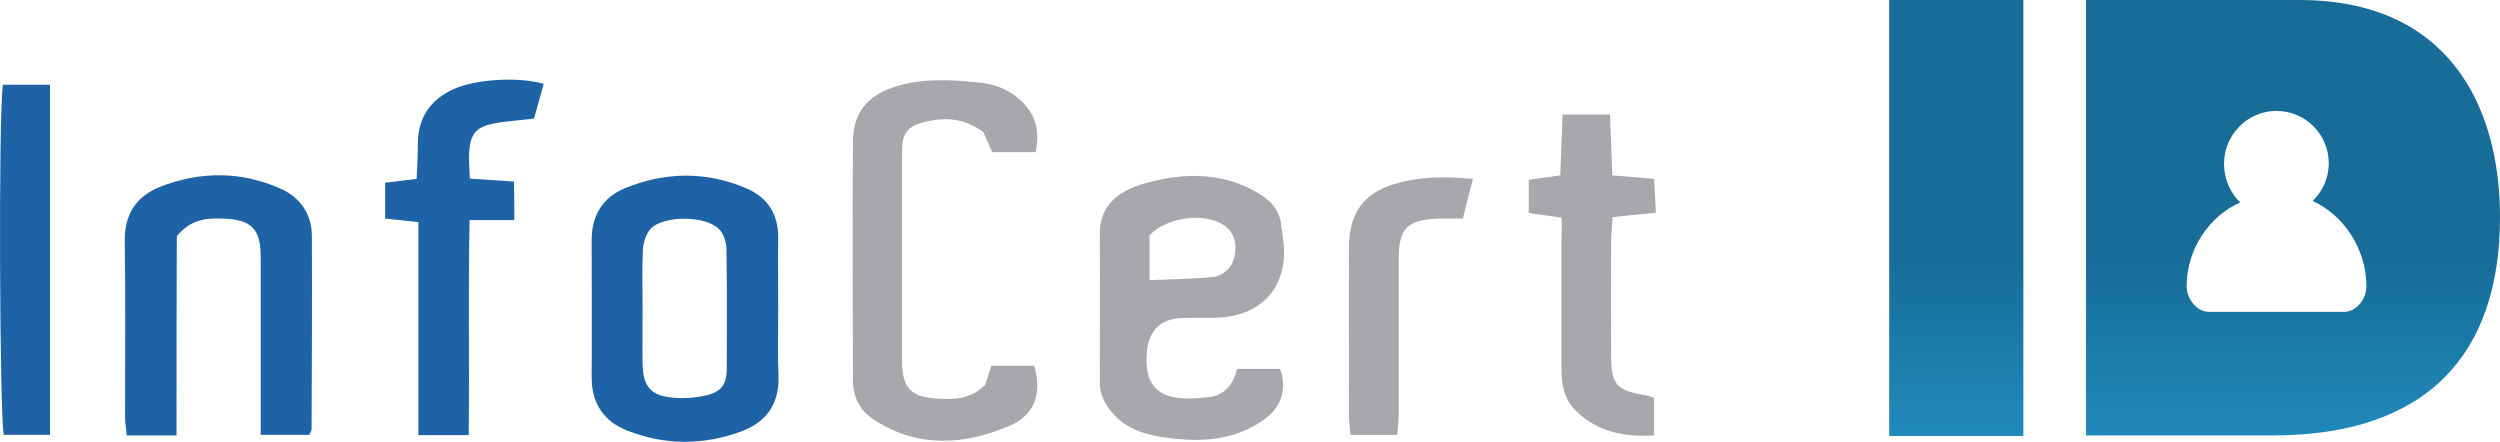
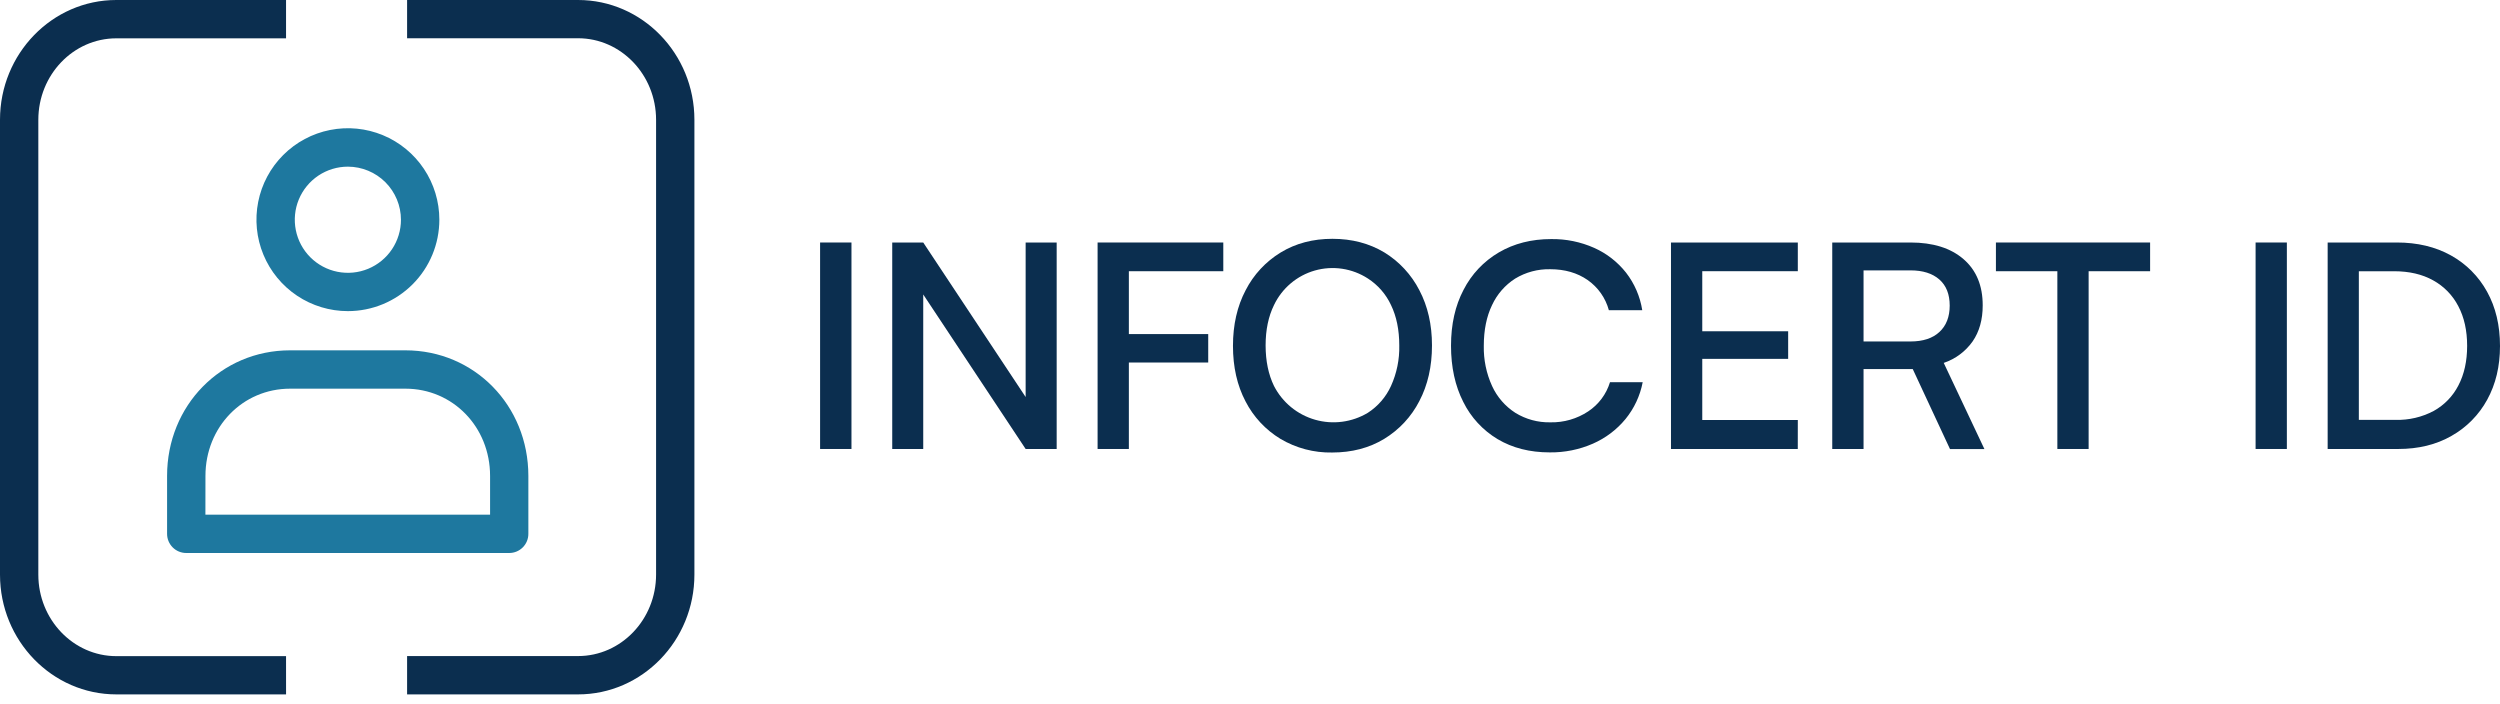
- <svg xmlns="http://www.w3.org/2000/svg" id="Layer_3" baseProfile="basic" viewBox="0 0 849.7 150.1">
-   <style>.st2,.st3{fill:#1f63a7;fill-rule:evenodd;clip-rule:evenodd}.st3{fill:#a6a8ac}</style>
-   <g id="XMLID_5_">
-     <g id="XMLID_19_">
-       <linearGradient id="XMLID_87_" x1="664.852" x2="664.852" y1="214.425" y2="86.3" gradientUnits="userSpaceOnUse">
-         <stop offset="0" stop-color="#29aae1" />
-         <stop offset="1" stop-color="#176c98" />
-       </linearGradient>
-       <path id="XMLID_44_" d="M642.1-.1h45.6v148.3h-45.6V-.1z" style="fill:url(#XMLID_87_)" />
-       <linearGradient id="XMLID_88_" x1="779.333" x2="779.333" y1="217.108" y2="86.81" gradientUnits="userSpaceOnUse">
-         <stop offset="0" stop-color="#29aae1" />
-         <stop offset="1" stop-color="#176c98" />
-       </linearGradient>
-       <path id="XMLID_20_" d="M781.5 0H709v148h63.4c52.7 0 77.3-27.8 77.3-74.2 0-38.1-17.8-73.8-68.2-73.8zm15.2 106h-45.9c-4.2 0-7.6-4.5-7.6-8.7 0-12.5 7.5-23.7 18.2-28.5-3.4-3.2-5.5-8.1-5.5-13.1 0-9.9 8-18 17.8-18s17.8 7.9 17.8 17.8c0 5-2.1 9.6-5.5 12.8 10.7 4.8 18.3 16.5 18.3 29 0 4.3-3.4 8.7-7.6 8.7z" style="fill:url(#XMLID_88_)" />
-     </g>
-     <g id="XMLID_6_">
-       <path id="XMLID_16_" d="M264.5 105.7c0 7.4-.2 14.8.1 22.2.3 9.4-4.2 15.6-12.6 18.7-12.9 4.8-26.1 4.8-38.9-.3-7.7-3-12-9.1-12-17.8.1-15.8 0-31.5 0-47.3.1-8.3 4-14.3 11.5-17.3 13.8-5.6 27.8-5.7 41.5.3 6.9 3.1 10.4 8.7 10.4 16.4-.1 8.4 0 16.8 0 25.1zm-46.1-.8c0 6.2-.1 12.3 0 18.5.1 8.1 2.8 11.2 10.8 11.8 3.4.3 7 0 10.3-.7 5.6-1.2 7.5-3.7 7.5-9.3.1-13.5.1-27.1-.1-40.6 0-2.2-.9-5-2.4-6.6-4.4-4.8-19.1-4.9-23.4-.2-1.6 1.8-2.5 4.8-2.6 7.3-.3 6.5-.1 13.2-.1 19.8z" class="st2" />
-       <path id="XMLID_13_" d="M420.5 125.4h14.6c2.3 6.8.5 12.9-5.2 17-10 7.3-21.4 8-33.1 6.4-6.6-.9-13-2.4-17.9-7.6-3-3.2-5.1-6.6-5.1-11.1 0-17 .1-33.9 0-50.9 0-10 7.3-14.6 15-16.8 13.2-3.7 26.6-4.2 39.1 3.4 4.3 2.6 7.1 5.9 7.6 11 .2 1.5.4 2.9.6 4.4 2.2 15.7-6.8 26.3-22.7 26.8-4 .1-7.9-.1-11.8.1-7.2.3-11.1 4.2-11.8 11.5-.8 9.2 2.2 14.3 9.7 15.5 3.6.6 7.3.3 11-.1 5.7-.5 8.6-4.3 10-9.6zm-29.8-30.2c7.5-.3 14.4-.4 21.2-1 4.2-.4 7.2-3.6 7.8-7.7.8-4.5-.7-8.1-4.1-10.2-6.6-4.2-19.5-2.3-24.9 3.7v15.2z" class="st3" />
-       <path id="XMLID_12_" d="M334.9 130.7c.6-2 1.3-4 2-6.4h14.6c2.7 9.2.4 16.6-8.3 20.4-15.2 6.5-30.9 7.7-45.8-1.8-5-3.1-7.5-7.8-7.5-13.6-.1-27.1-.2-54.2 0-81.3.1-12.1 7.7-17.7 19.9-19.9 7.6-1.4 15.8-.8 23.5 0 6.4.7 12.3 3.6 16.3 9.1 3 4.2 3.6 8.9 2.4 14.5h-14.8c-1-2.4-2-4.6-3-6.8-6.8-5.1-14.1-5.3-21.8-2.9-3.4 1-5.4 3.4-5.7 6.9-.1 1.5-.1 2.9-.1 4.4v69.4c0 9.2 3 12.3 12.3 12.8 5.7.3 11.1.2 16-4.8z" class="st3" />
-       <path id="XMLID_11_" d="M60 148H43.1c-.2-2.1-.6-4.2-.6-6.4 0-19.9.2-39.8-.1-59.7-.1-9.1 3.9-15.2 12-18.4 13.6-5.3 27.4-5.4 40.9.6 6.8 3 10.7 8.7 10.7 16.2.1 21.9 0 43.8-.1 65.7 0 .4-.4.9-.8 1.8H88.6V87.3c0-9.5-3.1-12.7-12.8-13-5.5-.2-10.9.1-15.7 6-.1 21.8-.1 44.5-.1 67.7z" class="st2" />
-       <path id="XMLID_10_" d="M174.8 74.8h-15.2c-.5 24.6 0 48.5-.3 73.1h-17.1V75.5c-4.2-.5-7.5-.8-11.3-1.2V62.1c3.3-.4 6.6-.8 10.7-1.3.2-4 .4-7.8.4-11.7 0-8.8 4-15 11.9-18.7 7.3-3.4 21.9-4.5 30.9-1.9-1.1 3.9-2.2 7.8-3.3 11.8-4.2.5-7.9.8-11.5 1.3-8.4 1.2-10.5 3.6-10.6 12 0 2.2.2 4.3.3 7.1 5.1.3 9.8.7 15 1 .1 4.4.1 8.2.1 13.1z" class="st2" />
-       <path id="XMLID_9_" d="M530.8 74c-4.1-.6-7.4-1.1-11.2-1.6V61.1c3.1-.4 6.4-.9 10.7-1.5.3-6.7.5-13.4.8-20.7h16.1c.3 6.7.5 13.3.8 20.7 4.8.4 9.1.8 14.2 1.2.2 3.6.4 7.2.6 11.5-5.1.5-9.6.9-14.7 1.5-.2 3.1-.5 5.7-.5 8.3-.1 12.8-.1 25.6 0 38.4 0 10.3 1.6 12.2 12 13.9.7.1 1.4.4 2.6.8V148c-10.2.6-19.3-1.2-26.6-8.4-3.9-3.8-4.9-8.8-4.9-14.2V82.6c.1-2.7.1-5.4.1-8.6z" class="st3" />
-       <path id="XMLID_8_" d="M1 28.8h16v119H1.3c-1.4-5-1.9-108.4-.3-119z" class="st2" />
-       <path id="XMLID_7_" d="M474.9 147.8H459c-.2-2.3-.5-4.4-.5-6.5 0-19.2-.1-38.4 0-57.5.1-11.4 4.9-18.1 15.6-21.3 8.3-2.5 16.8-2.6 26.5-1.7-1.2 4.6-2.2 8.7-3.4 13.5h-8.3c-10.7.4-13.5 3.3-13.5 13.8v53.1c-.1 1.9-.3 3.8-.5 6.6z" class="st3" />
-     </g>
-   </g>
+ <svg xmlns="http://www.w3.org/2000/svg" width="160" height="45" viewBox="0 0 160 45" fill="none">
+   <path d="M54.494 15.52V28.735H52.486V15.52H54.494Z" fill="#0B2E4F" />
+   <path d="M59.087 28.735H57.103V15.52H59.087L66.204 26.259H65.641V15.52H67.627V28.735H65.641L58.523 17.995H59.087V28.735Z" fill="#0B2E4F" />
+   <path d="M72.247 15.52V28.735H70.246V15.52H72.247ZM77.326 23.201H70.355V21.381H77.326V23.201ZM78.291 17.358H70.391V15.52H78.291V17.358Z" fill="#0B2E4F" />
+   <path d="M91.647 22.108C91.647 23.456 91.377 24.643 90.837 25.671C90.325 26.669 89.547 27.505 88.589 28.088C87.631 28.67 86.521 28.96 85.258 28.961C84.096 28.983 82.95 28.681 81.95 28.088C80.996 27.51 80.221 26.678 79.712 25.685C79.177 24.667 78.91 23.484 78.91 22.136C78.91 20.789 79.18 19.601 79.721 18.574C80.232 17.576 81.01 16.739 81.969 16.156C82.927 15.574 84.03 15.283 85.277 15.284C86.524 15.284 87.631 15.575 88.599 16.156C89.553 16.741 90.328 17.578 90.839 18.574C91.377 19.596 91.647 20.774 91.647 22.108ZM89.553 22.108C89.553 21.113 89.377 20.252 89.025 19.524C88.702 18.828 88.187 18.238 87.542 17.822C87.046 17.501 86.487 17.289 85.903 17.201C85.318 17.113 84.722 17.151 84.153 17.312C83.585 17.473 83.057 17.754 82.606 18.136C82.155 18.517 81.79 18.991 81.536 19.524C81.178 20.252 80.999 21.113 80.999 22.108C81 23.103 81.179 23.968 81.536 24.703C81.804 25.224 82.175 25.684 82.627 26.056C83.08 26.428 83.604 26.702 84.167 26.863C84.73 27.024 85.32 27.068 85.9 26.991C86.481 26.915 87.04 26.72 87.542 26.419C88.191 26 88.706 25.402 89.025 24.699C89.393 23.886 89.574 23.001 89.553 22.108Z" fill="#0B2E4F" />
+   <path d="M99.181 28.953C97.909 28.953 96.799 28.67 95.85 28.106C94.902 27.54 94.138 26.712 93.649 25.722C93.127 24.696 92.865 23.498 92.865 22.128C92.865 20.757 93.133 19.564 93.667 18.55C94.175 17.552 94.958 16.722 95.924 16.156C96.895 15.586 98.012 15.301 99.273 15.301C100.222 15.287 101.163 15.479 102.03 15.865C102.827 16.221 103.525 16.764 104.066 17.449C104.609 18.149 104.966 18.976 105.104 19.851H102.967C102.754 19.069 102.274 18.387 101.61 17.922C100.949 17.462 100.151 17.231 99.217 17.23C98.426 17.212 97.645 17.42 96.969 17.831C96.325 18.243 95.813 18.831 95.492 19.524C95.14 20.252 94.964 21.12 94.963 22.128C94.944 23.015 95.124 23.895 95.492 24.703C95.813 25.405 96.329 26.001 96.978 26.419C97.65 26.833 98.427 27.045 99.217 27.029C100.08 27.049 100.928 26.805 101.647 26.328C102.313 25.886 102.805 25.227 103.039 24.462H105.132C104.966 25.327 104.588 26.137 104.032 26.819C103.47 27.5 102.756 28.039 101.947 28.394C101.076 28.775 100.133 28.965 99.181 28.953Z" fill="#0B2E4F" />
+   <path d="M115.058 28.735H106.943V15.52H115.06V17.358H108.126L108.945 16.63V21.203H114.442V22.969H108.945V27.628L108.126 26.881H115.06L115.058 28.735Z" fill="#0B2E4F" />
+   <path d="M119.267 28.735H117.264V15.52H122.27C123.712 15.52 124.843 15.875 125.664 16.584C126.485 17.293 126.895 18.281 126.893 19.549C126.893 20.459 126.678 21.226 126.247 21.851C125.792 22.494 125.145 22.975 124.399 23.226L127.003 28.741H124.8L122.416 23.62H119.267V28.735ZM119.267 17.304V21.854H122.27C123.071 21.854 123.69 21.651 124.126 21.244C124.562 20.838 124.78 20.277 124.781 19.56C124.781 18.832 124.56 18.274 124.117 17.886C123.674 17.497 123.058 17.303 122.27 17.304H119.267Z" fill="#0B2E4F" />
+   <path d="M127.739 17.358V15.52H137.607V17.358H127.739ZM133.672 16.448V28.735H131.671V16.448H133.672Z" fill="#0B2E4F" />
+   <path d="M146.359 15.52V28.735H144.358V15.52H146.359Z" fill="#0B2E4F" />
+   <path d="M153.483 28.735H148.97V15.52H153.393C154.715 15.52 155.871 15.796 156.86 16.347C157.835 16.887 158.636 17.691 159.172 18.668C159.724 19.665 160 20.824 160 22.145C160 23.443 159.727 24.588 159.181 25.581C158.65 26.554 157.856 27.358 156.89 27.901C155.917 28.457 154.782 28.735 153.483 28.735ZM150.966 16.448V27.819L150.02 26.872H153.328C154.174 26.893 155.011 26.696 155.758 26.3C156.437 25.923 156.988 25.353 157.341 24.661C157.711 23.951 157.896 23.111 157.897 22.14C157.897 21.156 157.709 20.308 157.332 19.596C156.971 18.896 156.41 18.32 155.721 17.942C155.024 17.553 154.19 17.359 153.218 17.359H150.025L150.966 16.448Z" fill="#0B2E4F" />
+   <path d="M18.308 44.441H7.445C3.339 44.441 0 41.005 0 36.776V7.665C0 3.438 3.339 0 7.445 0H18.307V2.453H7.445C4.692 2.453 2.453 4.79 2.453 7.67V36.776C2.453 39.65 4.692 41.993 7.445 41.993H18.307L18.308 44.441Z" fill="#0B2E4F" />
+   <path d="M36.996 44.441H26.054V41.988H36.996C39.748 41.988 41.989 39.65 41.989 36.771V7.665C41.989 4.79 39.748 2.448 36.996 2.448H26.054V0H36.996C41.102 0 44.442 3.435 44.442 7.665V36.776C44.442 41.003 41.102 44.441 36.996 44.441Z" fill="#0B2E4F" />
+   <path d="M22.265 19.912C21.107 19.912 19.976 19.569 19.013 18.926C18.051 18.283 17.301 17.369 16.858 16.299C16.415 15.23 16.299 14.053 16.525 12.918C16.75 11.782 17.308 10.739 18.126 9.921C18.945 9.102 19.988 8.545 21.123 8.319C22.259 8.093 23.435 8.209 24.505 8.652C25.574 9.095 26.488 9.845 27.131 10.808C27.774 11.77 28.118 12.902 28.118 14.059C28.118 15.612 27.501 17.101 26.404 18.198C25.306 19.296 23.817 19.912 22.265 19.912ZM22.265 10.666C21.593 10.666 20.936 10.865 20.377 11.238C19.818 11.611 19.383 12.142 19.125 12.763C18.868 13.383 18.801 14.067 18.932 14.726C19.063 15.385 19.386 15.99 19.861 16.465C20.337 16.941 20.942 17.264 21.601 17.395C22.26 17.526 22.944 17.459 23.564 17.202C24.185 16.944 24.716 16.509 25.089 15.95C25.462 15.391 25.661 14.734 25.661 14.062C25.66 13.162 25.301 12.299 24.665 11.662C24.028 11.026 23.165 10.668 22.265 10.666Z" fill="#1E789F" />
+   <path d="M32.586 35.392H11.919C11.594 35.392 11.282 35.263 11.052 35.033C10.822 34.803 10.693 34.491 10.693 34.165V30.456C10.693 25.951 14.151 22.421 18.565 22.421H25.945C30.358 22.421 33.815 25.951 33.815 30.456V34.165C33.816 34.327 33.784 34.486 33.722 34.636C33.66 34.785 33.57 34.92 33.456 35.034C33.341 35.148 33.206 35.238 33.057 35.3C32.907 35.361 32.748 35.392 32.586 35.392ZM13.146 32.939H31.365V30.456C31.365 27.326 28.985 24.875 25.947 24.875H18.567C15.529 24.875 13.149 27.326 13.149 30.456L13.146 32.939Z" fill="#1E789F" />
</svg>
